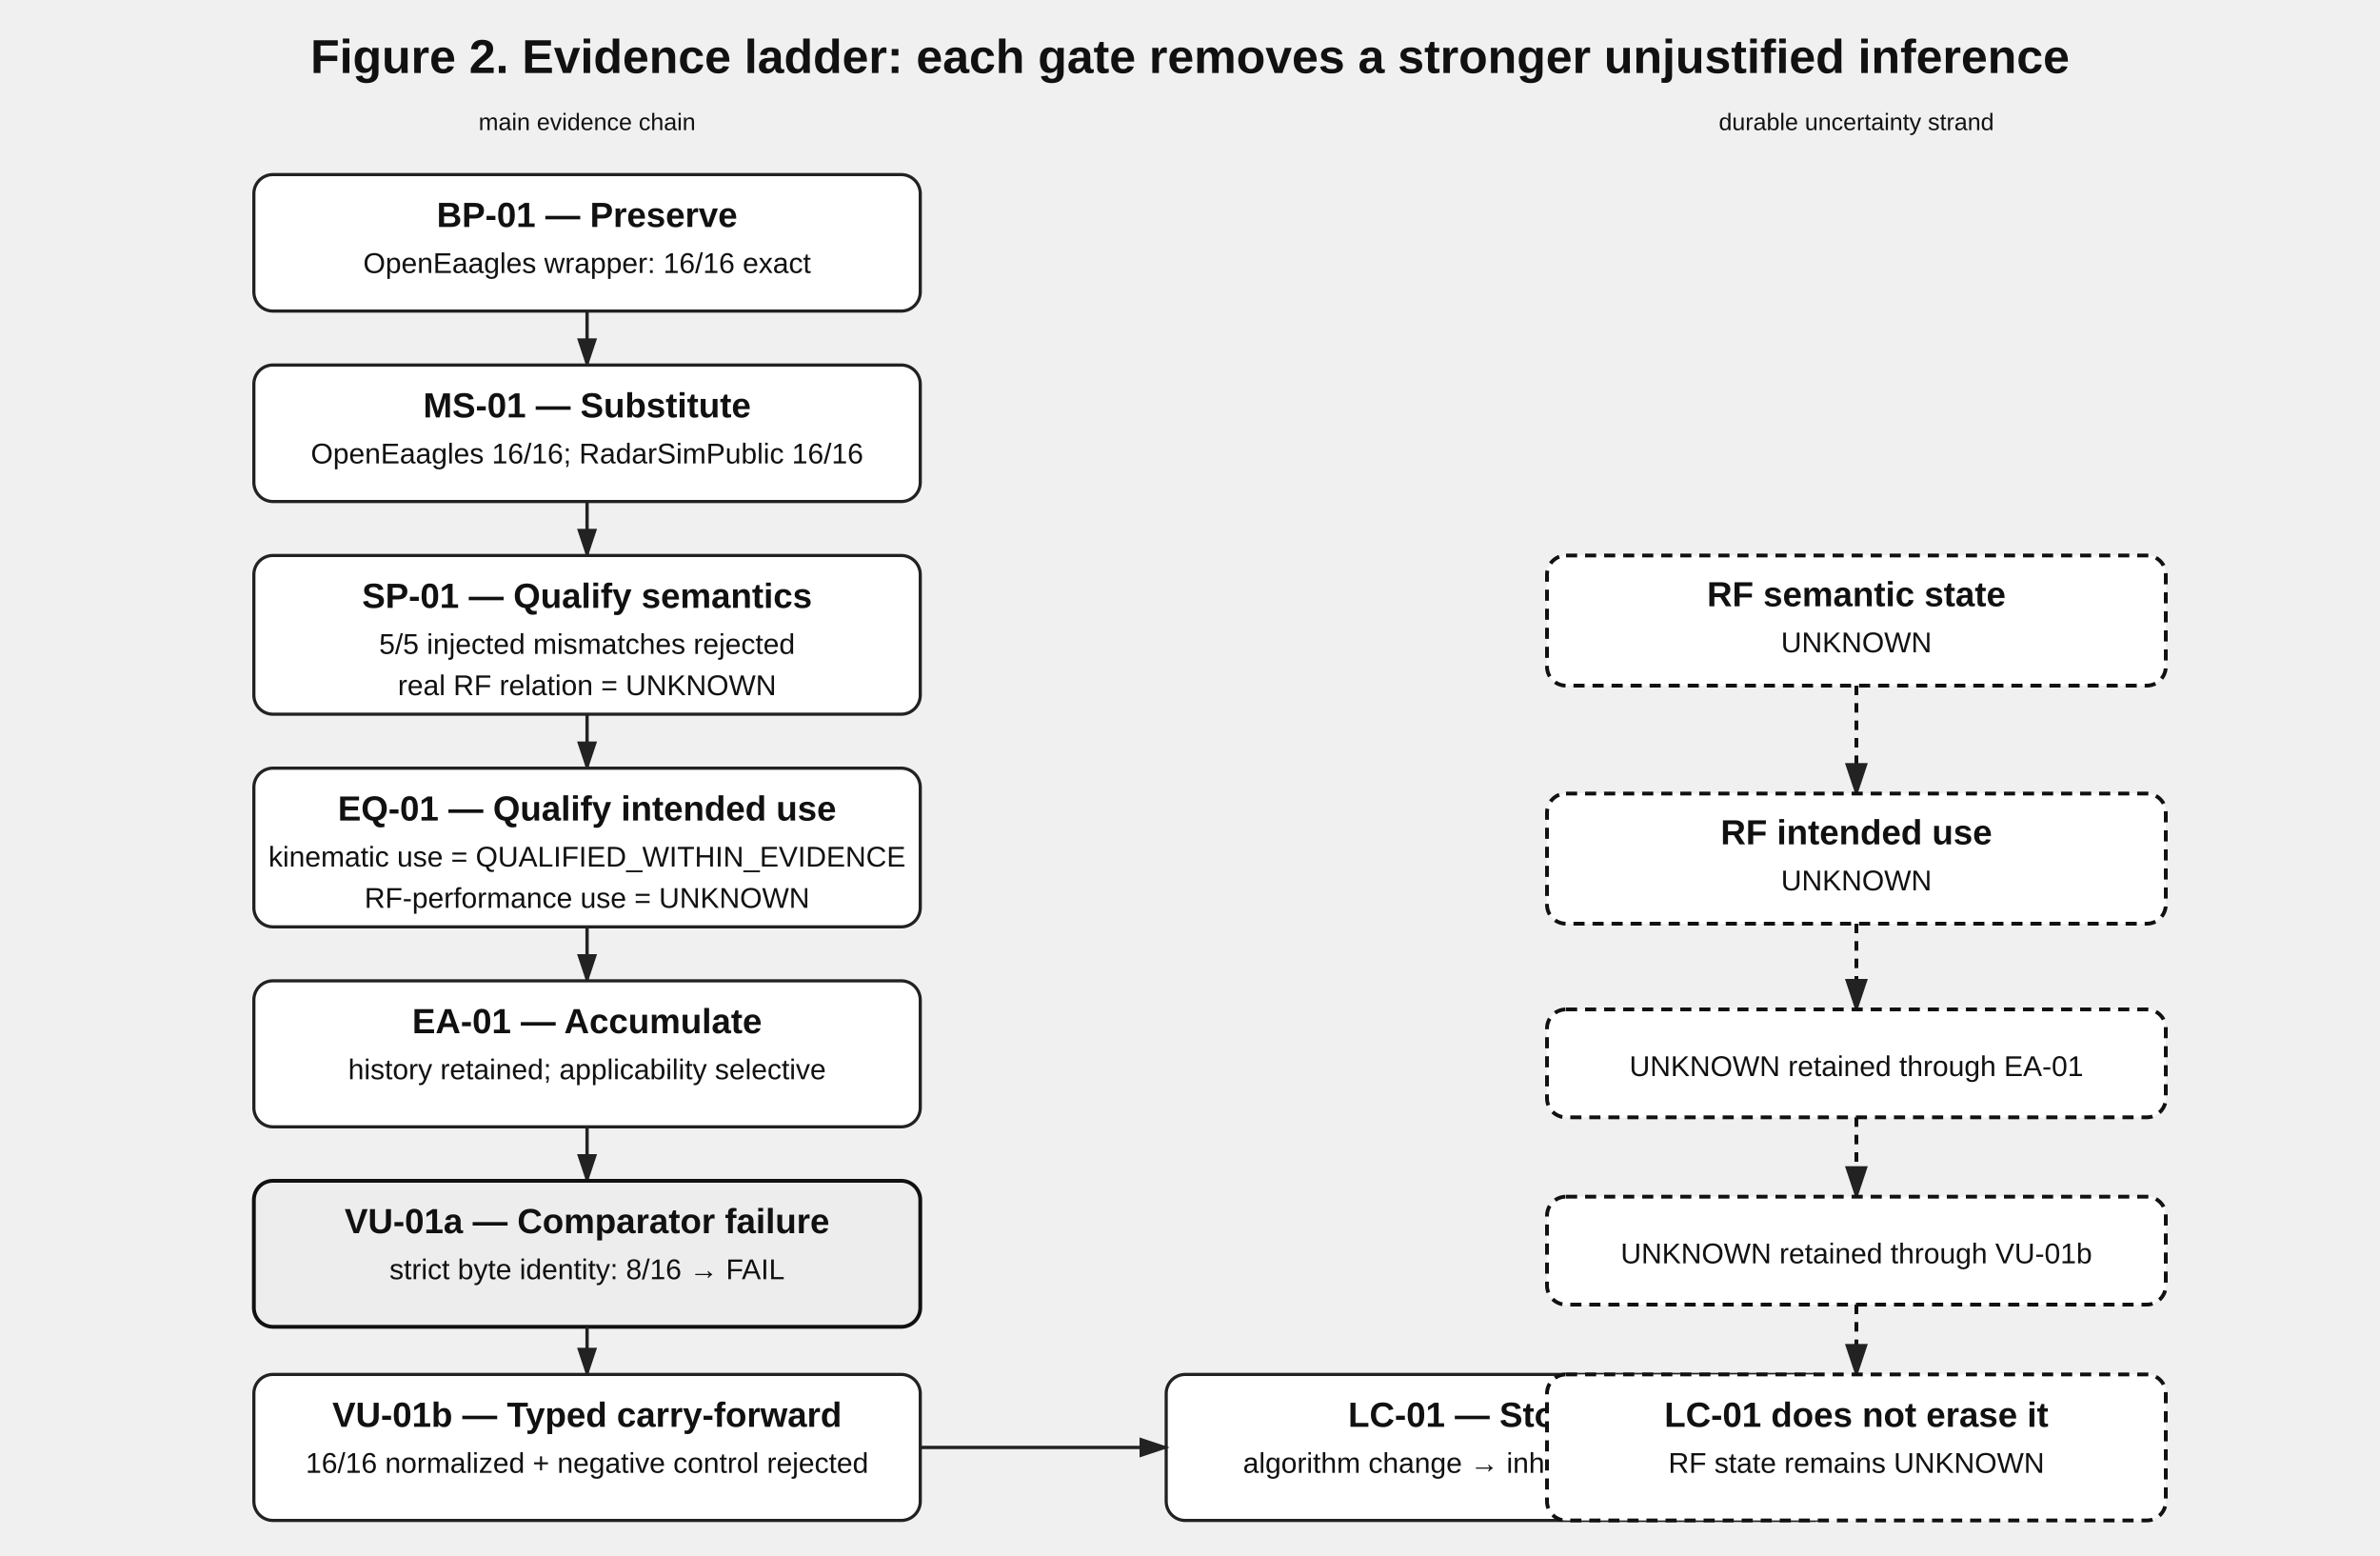
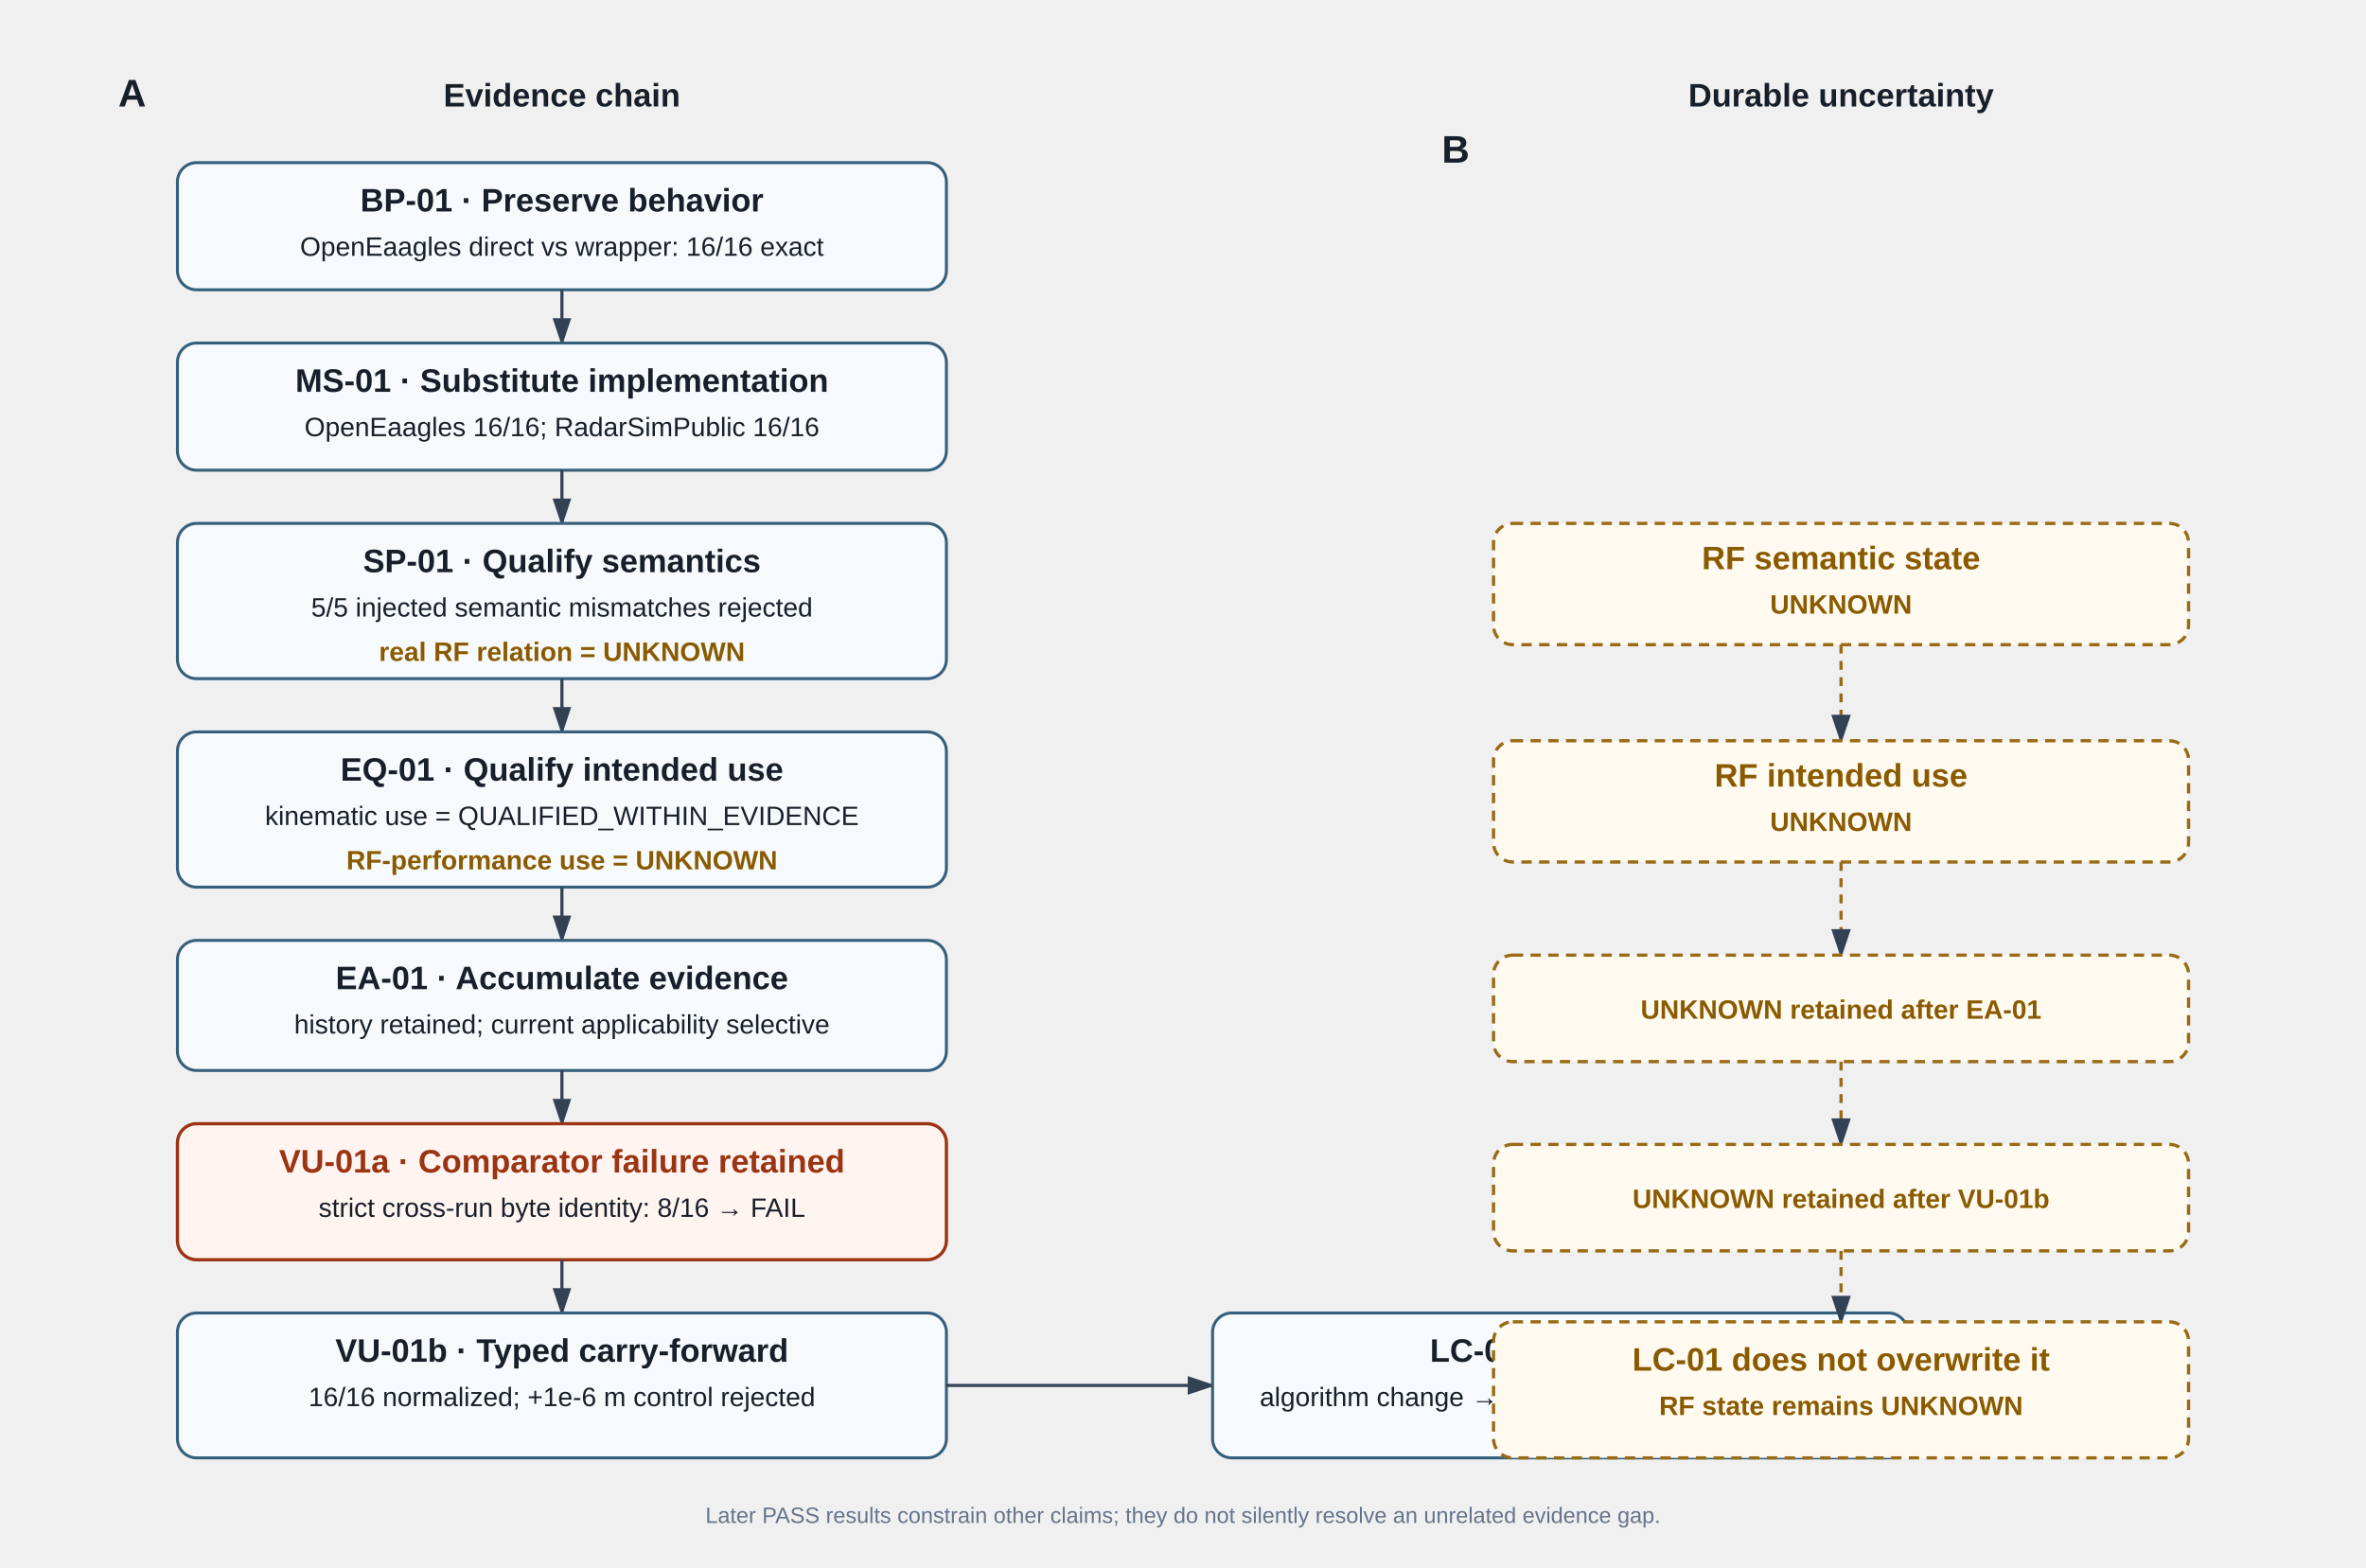
- <svg xmlns="http://www.w3.org/2000/svg" width="1500" height="980" viewBox="0 0 1500 980">
-   <style>text{font-family:Arial,Helvetica,sans-serif;fill:#111}.t{font-size:30px;font-weight:700}.h{font-size:22px;font-weight:700}.b{font-size:18px}.s{font-size:15px}.box{fill:#fff;stroke:#222;stroke-width:2}.soft{fill:#f4f4f4;stroke:#666;stroke-width:1.4}.unk{fill:#fff;stroke:#111;stroke-width:2.4;stroke-dasharray:7 5}.fail{fill:#ededed;stroke:#111;stroke-width:2.4}.arrow{stroke:#222;stroke-width:2.1;fill:none;marker-end:url(#a)}.u{stroke:#111;stroke-width:2.4;fill:none;stroke-dasharray:6 5;marker-end:url(#a)}</style>
+ <svg xmlns="http://www.w3.org/2000/svg" width="1600" height="1060" viewBox="0 0 1600 1060" role="img" aria-labelledby="title desc">
  <defs>
-     <marker id="a" markerWidth="10" markerHeight="10" refX="8" refY="3" orient="auto">
-       <path d="M0,0 L0,6 L9,3 z" fill="#222" />
+     <marker id="arrow" markerWidth="10" markerHeight="10" refX="8" refY="3" orient="auto">
+       <path d="M0,0 L0,6 L9,3 z" fill="#334155" />
    </marker>
+     <style>
+     text{font-family:Arial,Helvetica,sans-serif;fill:#17202a}.panel{font-size:26px;font-weight:700}.head{font-size:22px;font-weight:700}.body{font-size:18px}.small{font-size:16px}.box{fill:#fff;stroke:#475569;stroke-width:1.9}.pass{fill:#f7fafc;stroke:#355f7c;stroke-width:2}.fail{fill:#fff4f0;stroke:#9a3412;stroke-width:2.2}.unknown{fill:#fffaf0;stroke:#9a6b16;stroke-width:2.2;stroke-dasharray:7 5}.arrow{stroke:#334155;stroke-width:2.1;fill:none;marker-end:url(#arrow)}.u{stroke:#9a6b16;stroke-width:2.2;fill:none;stroke-dasharray:6 5;marker-end:url(#arrow)}.accent{fill:#355f7c;font-weight:700}.warning{fill:#9a3412;font-weight:700}.unktext{fill:#8a5a00;font-weight:700}.label{font-size:15px;fill:#64748b}
+   </style>
  </defs>
-   <text x="750" y="46" text-anchor="middle" class="t">Figure 2. Evidence ladder: each gate removes a stronger unjustified inference</text>
-   <text x="370" y="82" text-anchor="middle" class="s">main evidence chain</text>
-   <text x="1170" y="82" text-anchor="middle" class="s">durable uncertainty strand</text>
-   <rect x="160" y="110" width="420" height="86" rx="12" class="box" />
-   <text x="370" y="143" text-anchor="middle" class="h">BP-01 — Preserve</text>
-   <text x="370" y="172" text-anchor="middle" class="b">OpenEaagles wrapper: 16/16 exact</text>
-   <path d="M370 196 L370 230" class="arrow" />
-   <rect x="160" y="230" width="420" height="86" rx="12" class="box" />
-   <text x="370" y="263" text-anchor="middle" class="h">MS-01 — Substitute</text>
-   <text x="370" y="292" text-anchor="middle" class="b">OpenEaagles 16/16; RadarSimPublic 16/16</text>
-   <path d="M370 316 L370 350" class="arrow" />
-   <rect x="160" y="350" width="420" height="100" rx="12" class="box" />
-   <text x="370" y="383" text-anchor="middle" class="h">SP-01 — Qualify semantics</text>
-   <text x="370" y="412" text-anchor="middle" class="b">5/5 injected mismatches rejected</text>
-   <text x="370" y="438" text-anchor="middle" class="b">real RF relation = UNKNOWN</text>
-   <path d="M370 450 L370 484" class="arrow" />
-   <rect x="160" y="484" width="420" height="100" rx="12" class="box" />
-   <text x="370" y="517" text-anchor="middle" class="h">EQ-01 — Qualify intended use</text>
-   <text x="370" y="546" text-anchor="middle" class="b">kinematic use = QUALIFIED_WITHIN_EVIDENCE</text>
-   <text x="370" y="572" text-anchor="middle" class="b">RF-performance use = UNKNOWN</text>
-   <path d="M370 584 L370 618" class="arrow" />
-   <rect x="160" y="618" width="420" height="92" rx="12" class="box" />
-   <text x="370" y="651" text-anchor="middle" class="h">EA-01 — Accumulate</text>
-   <text x="370" y="680" text-anchor="middle" class="b">history retained; applicability selective</text>
-   <path d="M370 710 L370 744" class="arrow" />
-   <rect x="160" y="744" width="420" height="92" rx="12" class="fail" />
-   <text x="370" y="777" text-anchor="middle" class="h">VU-01a — Comparator failure</text>
-   <text x="370" y="806" text-anchor="middle" class="b">strict byte identity: 8/16 → FAIL</text>
-   <path d="M370 836 L370 866" class="arrow" />
-   <rect x="160" y="866" width="420" height="92" rx="12" class="box" />
-   <text x="370" y="899" text-anchor="middle" class="h">VU-01b — Typed carry-forward</text>
-   <text x="370" y="928" text-anchor="middle" class="b">16/16 normalized + negative control rejected</text>
-   <rect x="735" y="866" width="420" height="92" rx="12" class="box" />
-   <text x="945" y="899" text-anchor="middle" class="h">LC-01 — Stop rule</text>
-   <text x="945" y="928" text-anchor="middle" class="b">algorithm change → inheritance rejected</text>
-   <path d="M580 912 L735 912" class="arrow" />
-   <rect x="975" y="350" width="390" height="82" rx="12" class="unk" />
-   <text x="1170" y="382" text-anchor="middle" class="h">RF semantic state</text>
-   <text x="1170" y="411" text-anchor="middle" class="b">UNKNOWN</text>
-   <path d="M1170 432 L1170 500" class="u" />
-   <rect x="975" y="500" width="390" height="82" rx="12" class="unk" />
-   <text x="1170" y="532" text-anchor="middle" class="h">RF intended use</text>
-   <text x="1170" y="561" text-anchor="middle" class="b">UNKNOWN</text>
-   <path d="M1170 582 L1170 636" class="u" />
-   <rect x="975" y="636" width="390" height="68" rx="12" class="unk" />
-   <text x="1170" y="678" text-anchor="middle" class="b">UNKNOWN retained through EA-01</text>
-   <path d="M1170 704 L1170 754" class="u" />
-   <rect x="975" y="754" width="390" height="68" rx="12" class="unk" />
-   <text x="1170" y="796" text-anchor="middle" class="b">UNKNOWN retained through VU-01b</text>
-   <path d="M1170 822 L1170 866" class="u" />
-   <rect x="975" y="866" width="390" height="92" rx="12" class="unk" />
-   <text x="1170" y="899" text-anchor="middle" class="h">LC-01 does not erase it</text>
-   <text x="1170" y="928" text-anchor="middle" class="b">RF state remains UNKNOWN</text>
+   <text x="80" y="72" class="panel">A</text>
+   <text x="380" y="72" text-anchor="middle" class="head">Evidence chain</text>
+   <text x="1245" y="72" text-anchor="middle" class="head">Durable uncertainty</text>
+   <rect x="120" y="110" width="520" height="86" rx="13" class="pass" />
+   <text x="380" y="143" text-anchor="middle" class="head">BP-01 · Preserve behavior</text>
+   <text x="380" y="173" text-anchor="middle" class="body">OpenEaagles direct vs wrapper: 16/16 exact</text>
+   <path d="M380 196 L380 232" class="arrow" />
+   <rect x="120" y="232" width="520" height="86" rx="13" class="pass" />
+   <text x="380" y="265" text-anchor="middle" class="head">MS-01 · Substitute implementation</text>
+   <text x="380" y="295" text-anchor="middle" class="body">OpenEaagles 16/16; RadarSimPublic 16/16</text>
+   <path d="M380 318 L380 354" class="arrow" />
+   <rect x="120" y="354" width="520" height="105" rx="13" class="pass" />
+   <text x="380" y="387" text-anchor="middle" class="head">SP-01 · Qualify semantics</text>
+   <text x="380" y="417" text-anchor="middle" class="body">5/5 injected semantic mismatches rejected</text>
+   <text x="380" y="447" text-anchor="middle" class="body unktext">real RF relation = UNKNOWN</text>
+   <path d="M380 459 L380 495" class="arrow" />
+   <rect x="120" y="495" width="520" height="105" rx="13" class="pass" />
+   <text x="380" y="528" text-anchor="middle" class="head">EQ-01 · Qualify intended use</text>
+   <text x="380" y="558" text-anchor="middle" class="body">kinematic use = QUALIFIED_WITHIN_EVIDENCE</text>
+   <text x="380" y="588" text-anchor="middle" class="body unktext">RF-performance use = UNKNOWN</text>
+   <path d="M380 600 L380 636" class="arrow" />
+   <rect x="120" y="636" width="520" height="88" rx="13" class="pass" />
+   <text x="380" y="669" text-anchor="middle" class="head">EA-01 · Accumulate evidence</text>
+   <text x="380" y="699" text-anchor="middle" class="body">history retained; current applicability selective</text>
+   <path d="M380 724 L380 760" class="arrow" />
+   <rect x="120" y="760" width="520" height="92" rx="13" class="fail" />
+   <text x="380" y="793" text-anchor="middle" class="head warning">VU-01a · Comparator failure retained</text>
+   <text x="380" y="823" text-anchor="middle" class="body">strict cross-run byte identity: 8/16 → FAIL</text>
+   <path d="M380 852 L380 888" class="arrow" />
+   <rect x="120" y="888" width="520" height="98" rx="13" class="pass" />
+   <text x="380" y="921" text-anchor="middle" class="head">VU-01b · Typed carry-forward</text>
+   <text x="380" y="951" text-anchor="middle" class="body">16/16 normalized; +1e-6 m control rejected</text>
+   <path d="M640 937 L820 937" class="arrow" />
+   <rect x="820" y="888" width="470" height="98" rx="13" class="pass" />
+   <text x="1055" y="921" text-anchor="middle" class="head">LC-01 · Stop rule</text>
+   <text x="1055" y="951" text-anchor="middle" class="body">algorithm change → automatic inheritance rejected</text>
+   <text x="975" y="110" class="panel">B</text>
+   <rect x="1010" y="354" width="470" height="82" rx="13" class="unknown" />
+   <text x="1245" y="385" text-anchor="middle" class="head unktext">RF semantic state</text>
+   <text x="1245" y="415" text-anchor="middle" class="body unktext">UNKNOWN</text>
+   <path d="M1245 436 L1245 501" class="u" />
+   <rect x="1010" y="501" width="470" height="82" rx="13" class="unknown" />
+   <text x="1245" y="532" text-anchor="middle" class="head unktext">RF intended use</text>
+   <text x="1245" y="562" text-anchor="middle" class="body unktext">UNKNOWN</text>
+   <path d="M1245 583 L1245 646" class="u" />
+   <rect x="1010" y="646" width="470" height="72" rx="13" class="unknown" />
+   <text x="1245" y="689" text-anchor="middle" class="body unktext">UNKNOWN retained after EA-01</text>
+   <path d="M1245 718 L1245 774" class="u" />
+   <rect x="1010" y="774" width="470" height="72" rx="13" class="unknown" />
+   <text x="1245" y="817" text-anchor="middle" class="body unktext">UNKNOWN retained after VU-01b</text>
+   <path d="M1245 846 L1245 894" class="u" />
+   <rect x="1010" y="894" width="470" height="92" rx="13" class="unknown" />
+   <text x="1245" y="927" text-anchor="middle" class="head unktext">LC-01 does not overwrite it</text>
+   <text x="1245" y="957" text-anchor="middle" class="body unktext">RF state remains UNKNOWN</text>
+   <text x="800" y="1030" text-anchor="middle" class="label">Later PASS results constrain other claims; they do not silently resolve an unrelated evidence gap.</text>
</svg>
